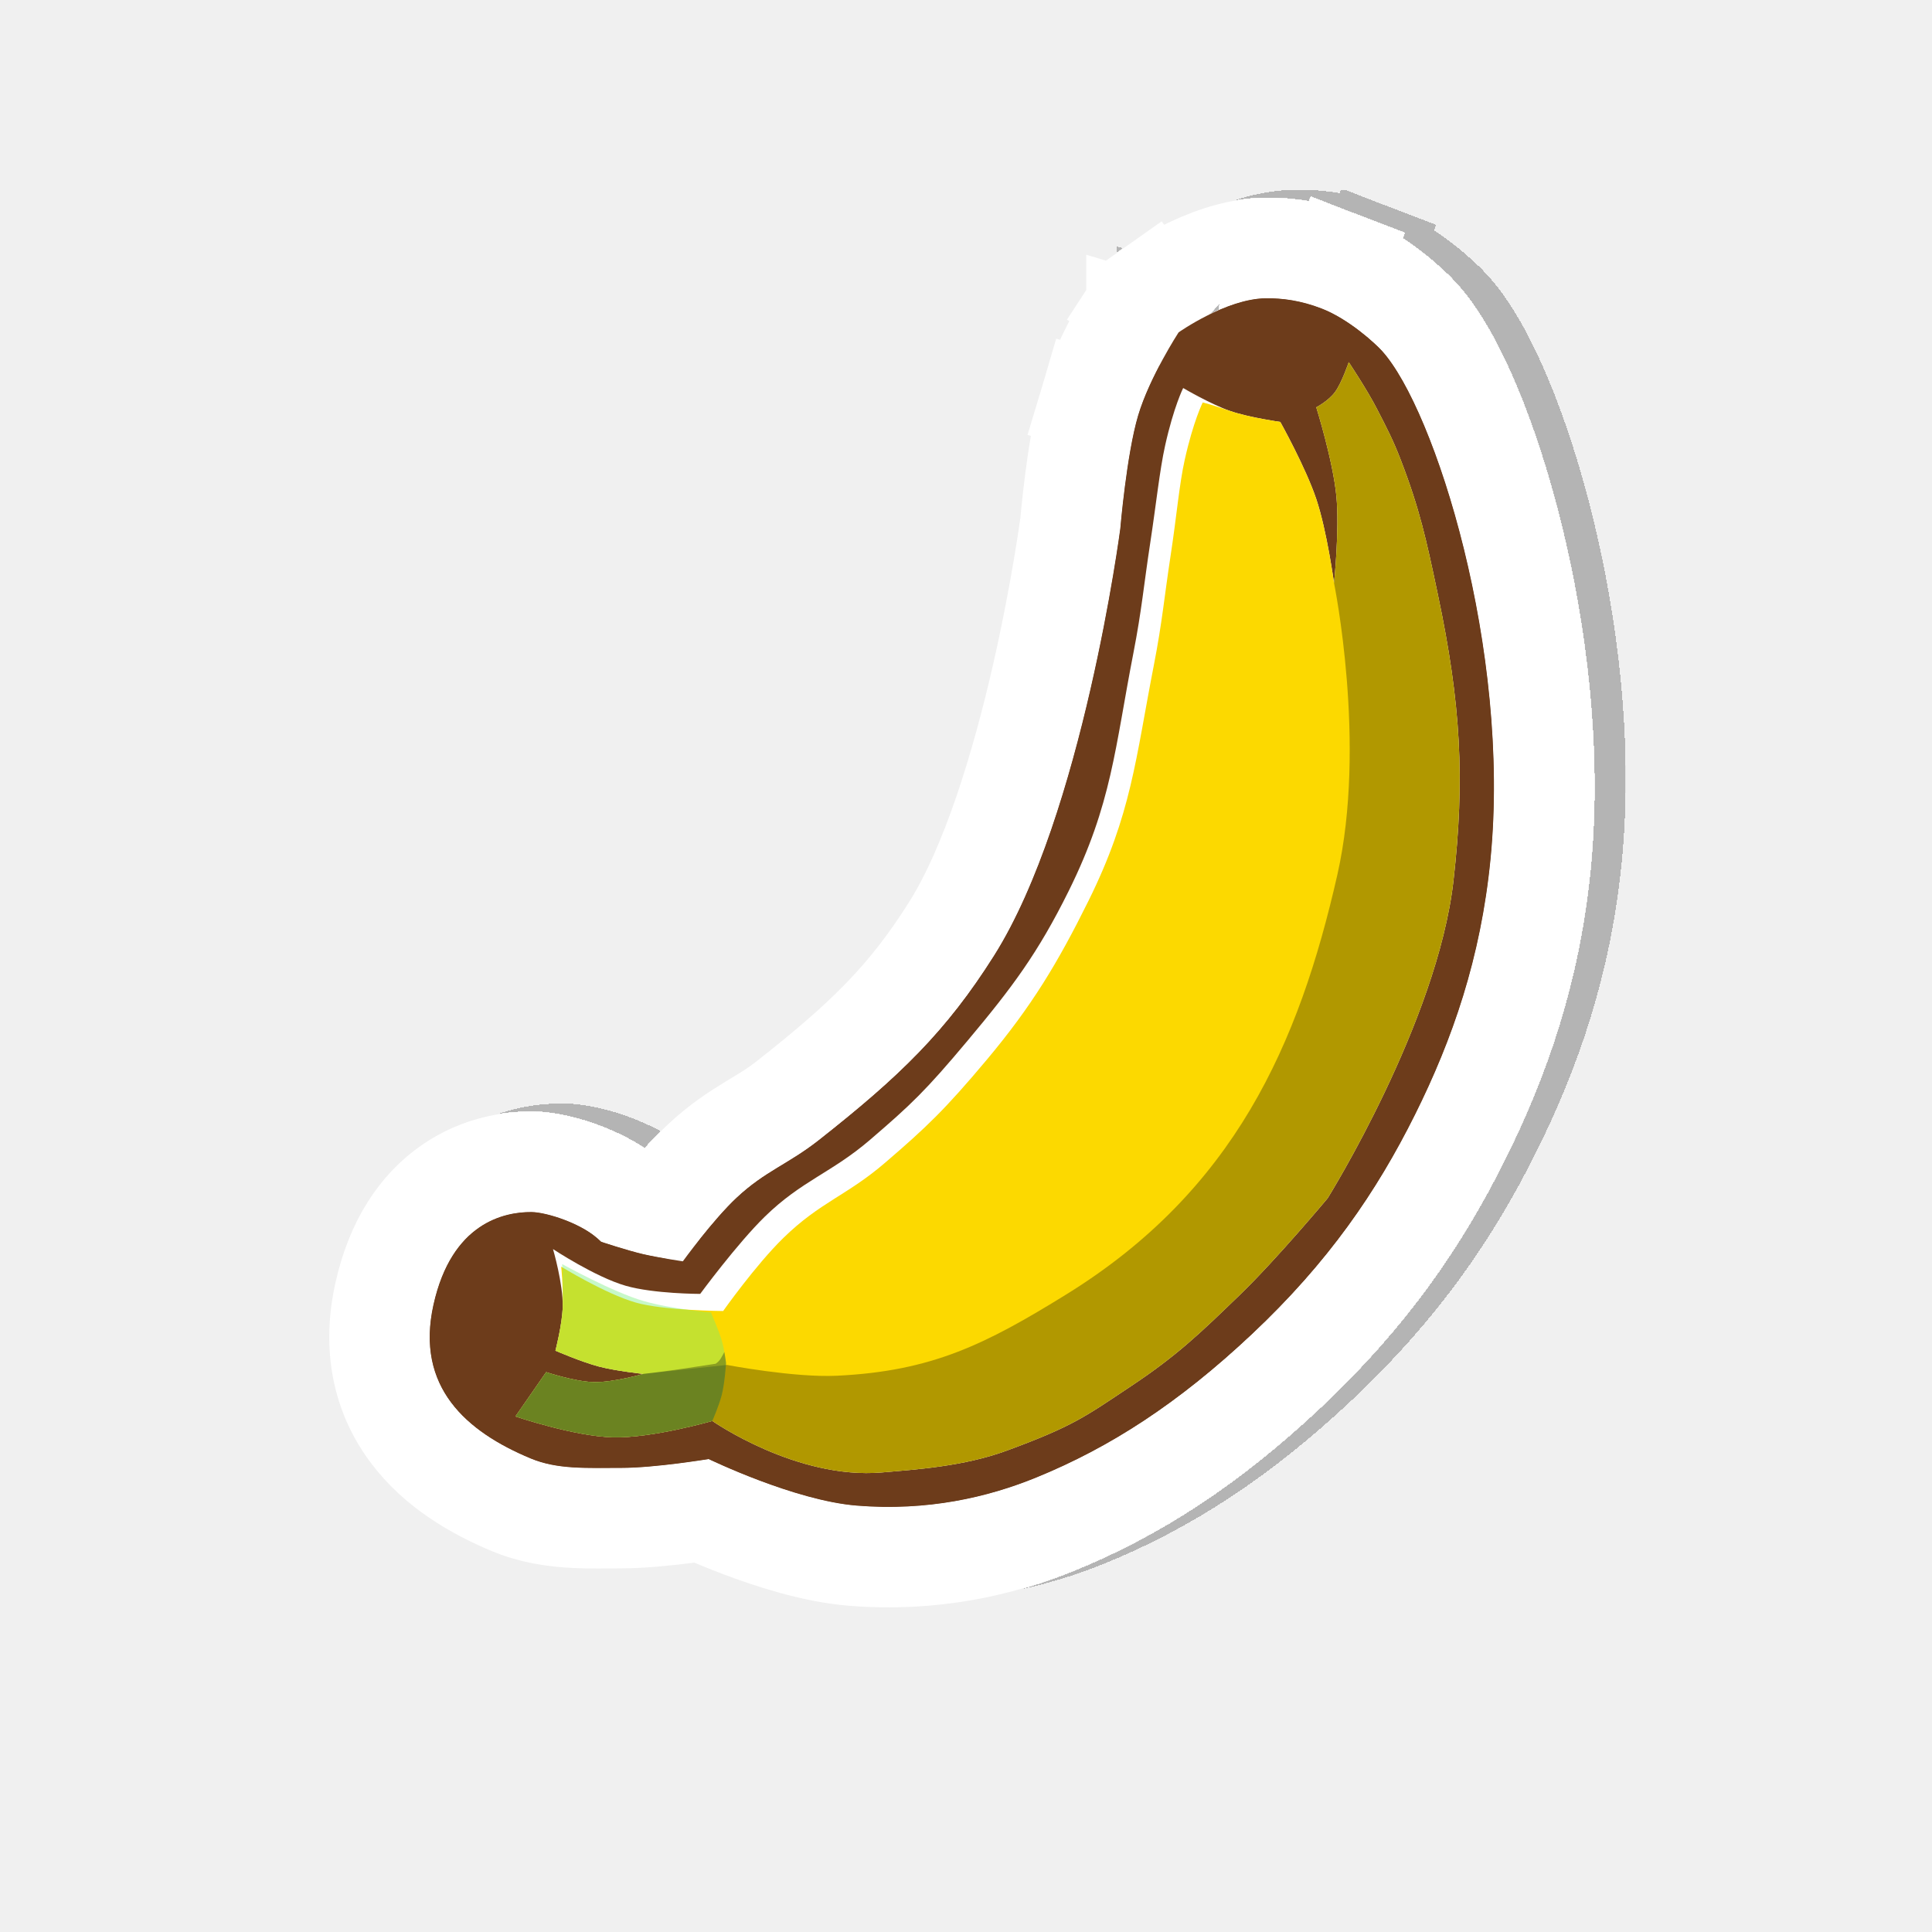
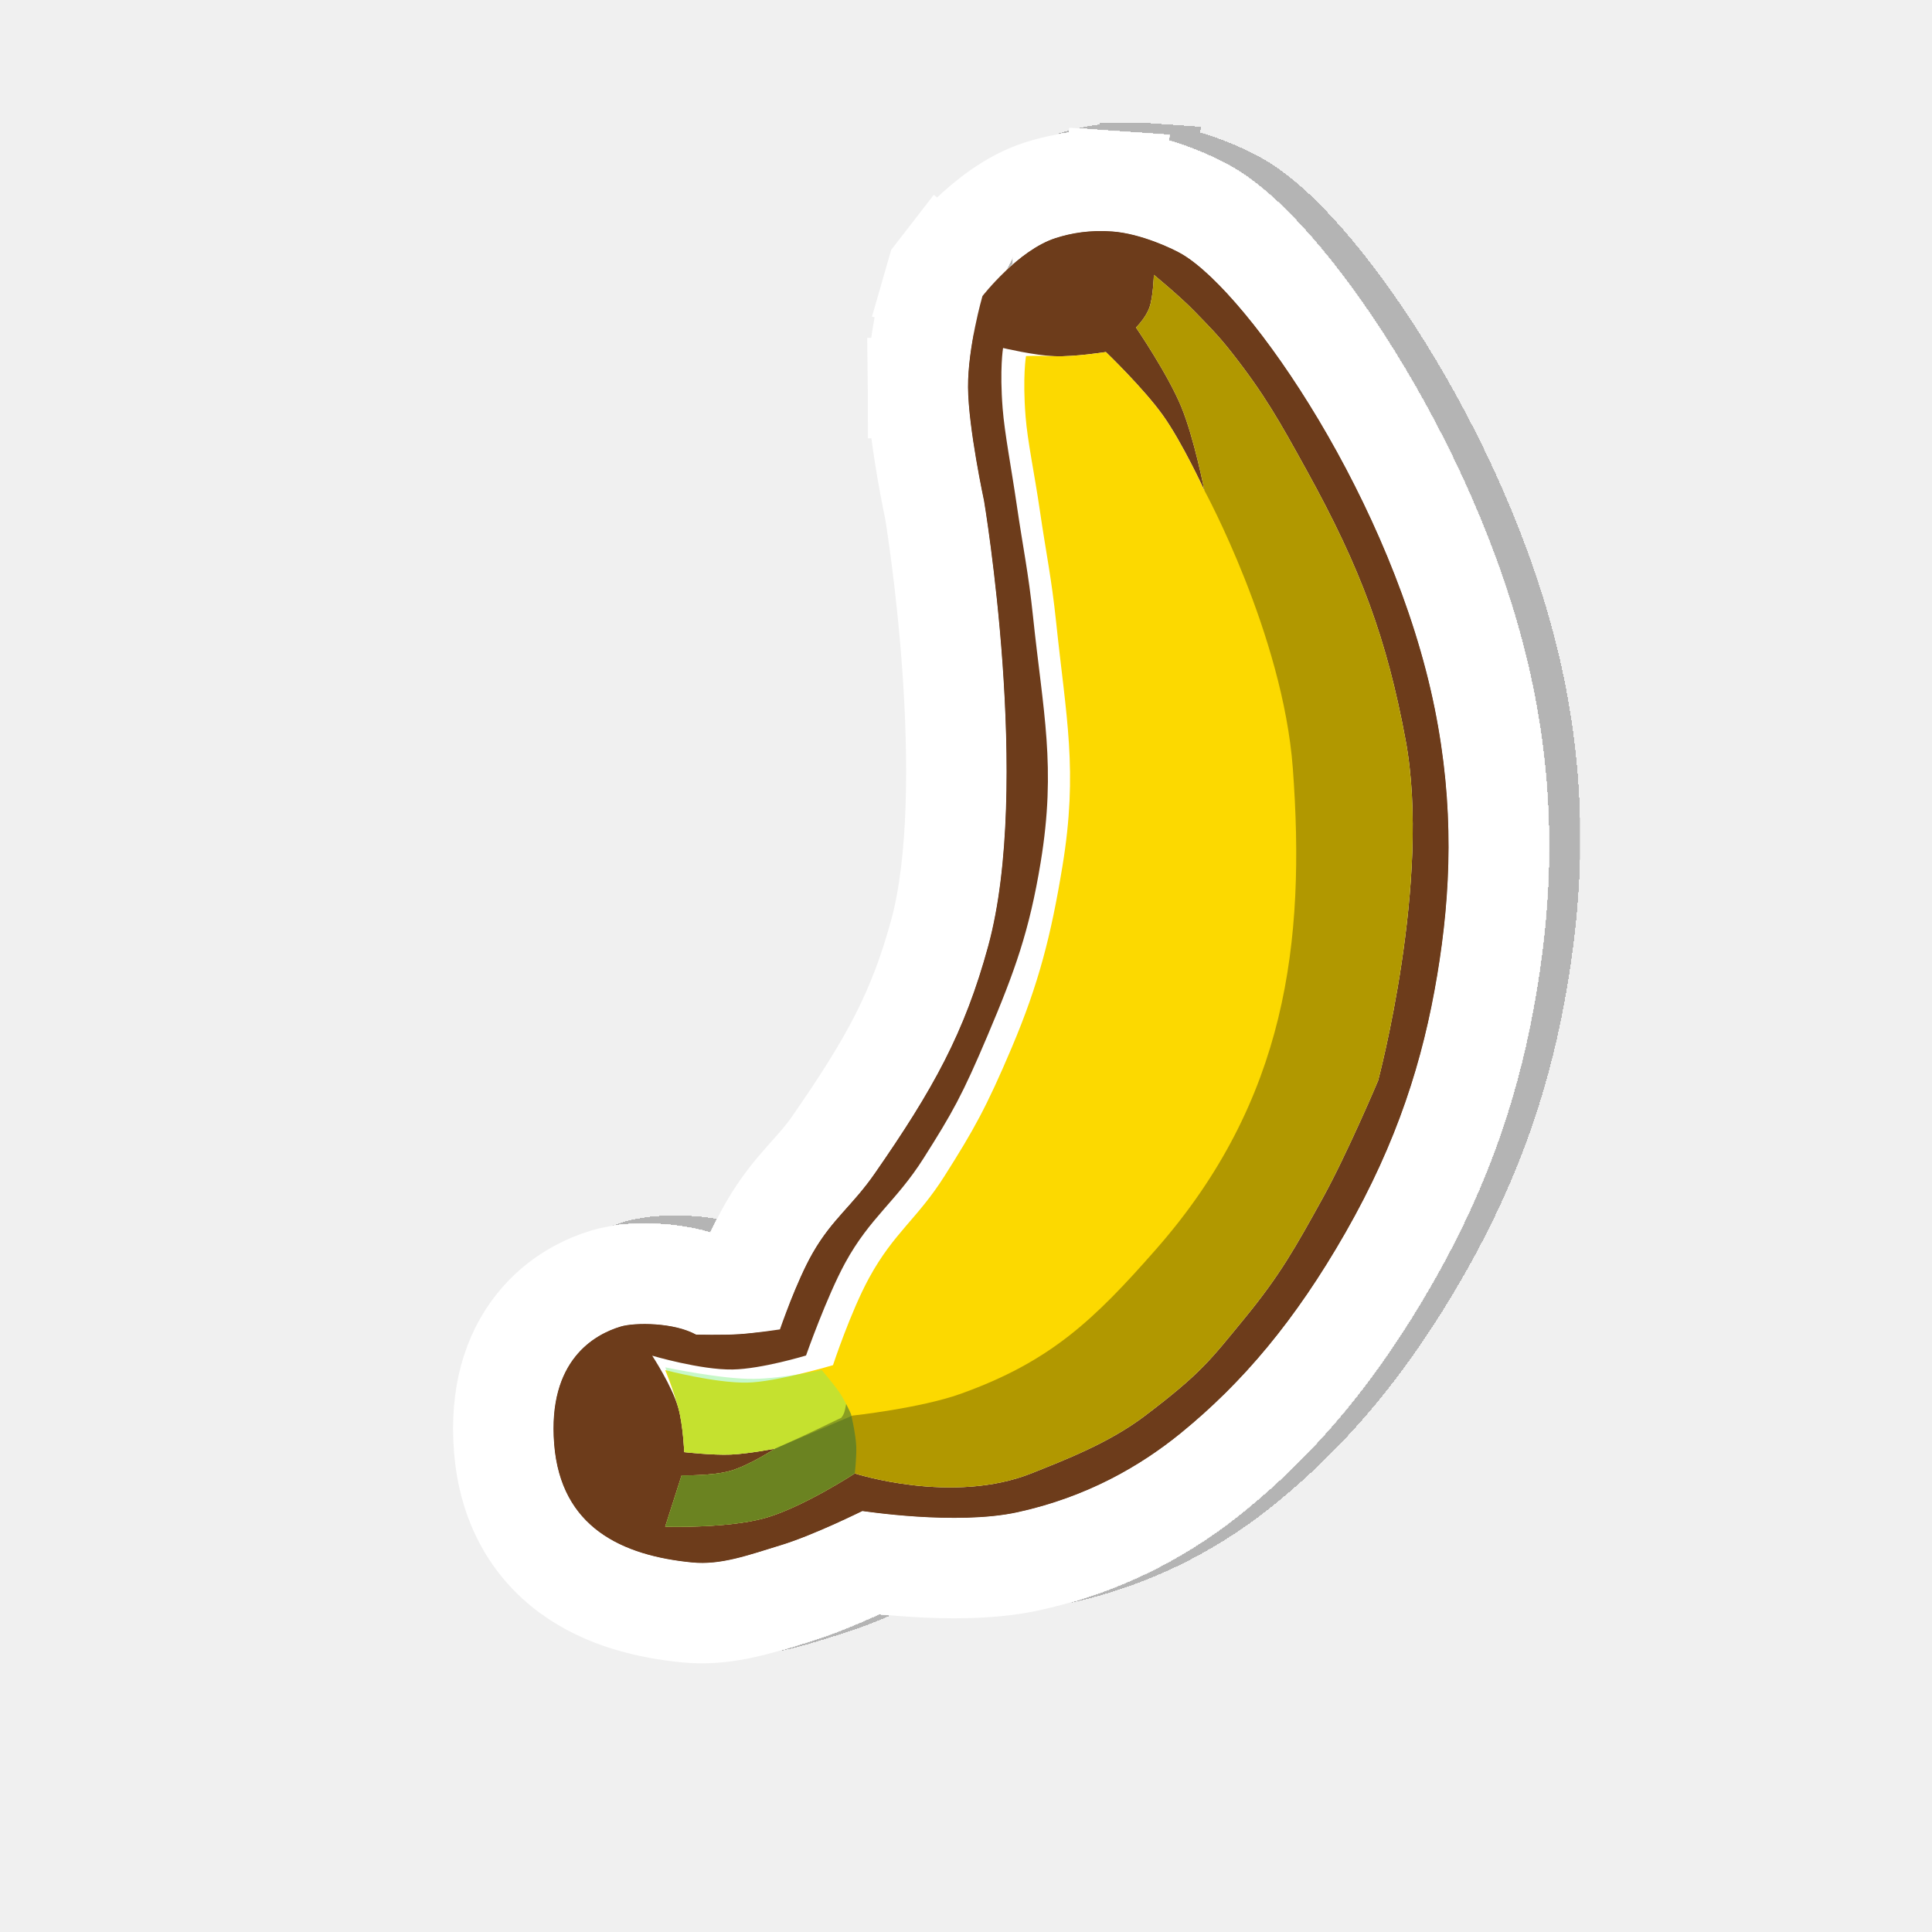
<svg xmlns="http://www.w3.org/2000/svg" width="256" height="256" viewBox="0 0 256 256" fill="none">
-   <g clip-path="url(#clip0_790_810)">
-     <g filter="url(#filter0_d_790_810)">
-       <path d="M167.679 39.526C162.459 39.601 156.171 44.041 156.171 44.041C156.171 44.041 152.337 49.925 150.81 55.049C149.276 60.199 148.446 70.049 148.446 70.049C148.446 70.049 143.465 108.022 131.72 126.629C125.359 136.708 119.205 142.646 108.514 151.064C104.429 154.28 101.407 155.15 97.61 158.701C94.461 161.646 90.48 167.131 90.48 167.131C90.48 167.131 87.25 166.659 85.216 166.182C83.001 165.663 79.627 164.534 79.627 164.534C77.391 162.173 72.41 160.615 70.42 160.603C66.817 160.581 59.847 162.016 57.434 172.898C55.021 183.779 61.768 189.699 70.332 193.259C73.85 194.721 77.575 194.503 82.258 194.505C86.829 194.507 93.904 193.328 93.904 193.328C93.904 193.328 105.223 198.826 113.515 199.499C122.888 200.259 130.864 198.409 137.306 195.779C147.074 191.791 156.122 185.962 165.884 176.781C176.025 167.242 182.411 157.903 187.492 147.702C192.453 137.744 196.213 126.971 197.502 113.822C200.213 86.182 190.16 54.284 183.127 46.502C182.199 45.475 178.683 42.253 175.116 40.879C172.362 39.817 169.91 39.493 167.679 39.526Z" fill="#6D3C1B" />
-       <path d="M156.171 44.041L152.332 38.603L151.29 39.339L150.594 40.407L156.171 44.041ZM156.171 44.041C150.594 40.407 150.594 40.408 150.593 40.408L150.593 40.41L150.59 40.413L150.585 40.421L150.571 40.443L150.525 40.514C150.488 40.572 150.437 40.652 150.374 40.752C150.247 40.953 150.071 41.236 149.858 41.587C149.432 42.289 148.851 43.276 148.217 44.441C146.992 46.692 145.392 49.923 144.431 53.149L150.81 55.049L144.431 53.149C143.496 56.289 142.852 60.512 142.451 63.631C142.242 65.257 142.083 66.71 141.977 67.757C141.924 68.282 141.884 68.708 141.856 69.005C141.844 69.133 141.835 69.238 141.828 69.317C141.82 69.378 141.808 69.46 141.794 69.562C141.757 69.827 141.701 70.225 141.624 70.742C141.471 71.777 141.238 73.288 140.921 75.164C140.286 78.921 139.321 84.118 138 89.872C135.302 101.626 131.314 114.802 126.092 123.077C120.286 132.274 114.765 137.67 104.396 145.835C102.958 146.967 101.733 147.711 100.208 148.637C99.975 148.778 99.734 148.925 99.484 149.077C97.606 150.225 95.453 151.606 93.064 153.84C91.119 155.659 89.089 158.082 87.663 159.867C87.656 159.877 87.648 159.886 87.641 159.896C87.311 159.83 87.004 159.764 86.735 159.702C85.866 159.498 84.653 159.144 83.56 158.805C83.368 158.746 83.184 158.688 83.013 158.634C81.146 157.143 79.009 156.128 77.333 155.48C75.224 154.664 72.615 153.96 70.46 153.947C67.818 153.931 63.687 154.44 59.708 157.178C55.594 160.008 52.441 164.67 50.936 171.457C49.342 178.645 50.733 184.856 54.435 189.809C57.915 194.464 62.993 197.417 67.778 199.405C72.226 201.254 76.966 201.208 80.75 201.171C81.27 201.166 81.773 201.161 82.255 201.161C84.98 201.162 88.236 200.822 90.626 200.521C91.489 200.413 92.278 200.304 92.939 200.209C92.996 200.234 93.054 200.26 93.113 200.286C94.388 200.85 96.178 201.607 98.251 202.389C102.245 203.896 107.864 205.718 112.977 206.133C123.567 206.992 132.591 204.893 139.821 201.941C150.444 197.605 160.169 191.293 170.444 181.629C181.218 171.495 188.056 161.498 193.45 150.67C198.69 140.149 202.742 128.591 204.127 114.472C205.575 99.703 203.61 84.037 200.431 71.124C198.835 64.642 196.903 58.729 194.862 53.849C192.89 49.133 190.594 44.838 188.066 42.04C187.283 41.174 185.861 39.843 184.164 38.54C182.476 37.245 180.13 35.678 177.51 34.668L175.116 40.879L177.51 34.668C173.889 33.273 170.584 32.827 167.582 32.87C163.416 32.93 159.426 34.633 156.976 35.866C155.645 36.536 154.518 37.197 153.72 37.694C153.318 37.944 152.992 38.157 152.757 38.313C152.639 38.392 152.544 38.457 152.472 38.506C152.437 38.53 152.407 38.551 152.383 38.567L152.353 38.589L152.341 38.597L152.336 38.6L152.334 38.602C152.333 38.603 152.332 38.603 156.171 44.041Z" stroke="white" stroke-width="13.312" />
+   <g clip-path="url(#clip0_802_40824)">
+     <g filter="url(#filter0_d_802_40824)">
+       <path d="M139.863 31.553C134.894 33.151 130.178 39.235 130.178 39.235C130.178 39.235 128.232 45.983 128.27 51.33C128.309 56.703 130.394 66.365 130.394 66.365C130.394 66.365 136.734 104.135 130.942 125.364C127.806 136.861 123.656 144.34 115.894 155.516C112.928 159.785 110.292 161.501 107.7 166.007C105.549 169.744 103.346 176.153 103.346 176.153C103.346 176.153 100.119 176.646 98.035 176.784C95.764 176.936 92.207 176.843 92.207 176.843C89.379 175.239 84.161 175.205 82.253 175.775C78.802 176.808 72.556 180.218 73.43 191.329C74.303 202.441 82.486 206.13 91.717 207.03C95.509 207.4 99.007 206.102 103.486 204.735C107.858 203.4 114.28 200.204 114.28 200.204C114.28 200.204 126.711 202.153 134.838 200.372C144.023 198.358 151.11 194.257 156.501 189.859C164.677 183.189 171.625 174.97 178.276 163.335C185.185 151.248 188.562 140.451 190.438 129.21C192.271 118.236 192.717 106.835 190.106 93.883C184.616 66.659 165.676 39.094 156.676 33.708C155.489 32.997 151.184 30.944 147.371 30.672C144.426 30.462 141.987 30.869 139.863 31.553Z" fill="#6D3C1B" />
+       <path d="M130.178 39.235L124.917 35.158L124.136 36.166L123.783 37.391L130.178 39.235ZM130.178 39.235C123.783 37.391 123.782 37.391 123.782 37.392L123.782 37.394L123.781 37.397L123.778 37.407L123.771 37.432L123.748 37.513C123.729 37.579 123.704 37.671 123.673 37.785C123.61 38.014 123.525 38.336 123.423 38.735C123.221 39.53 122.954 40.644 122.689 41.944C122.175 44.455 121.59 48.011 121.614 51.377L128.27 51.33L121.614 51.377C121.638 54.654 122.257 58.881 122.785 61.981C123.061 63.597 123.334 65.033 123.539 66.065C123.641 66.583 123.727 67.001 123.788 67.294C123.814 67.42 123.836 67.522 123.852 67.6C123.862 67.661 123.875 67.743 123.891 67.845C123.933 68.108 123.996 68.505 124.074 69.022C124.23 70.057 124.448 71.57 124.694 73.457C125.186 77.236 125.782 82.488 126.201 88.376C127.057 100.405 127.096 114.172 124.521 123.612C121.658 134.105 117.956 140.88 110.427 151.719C109.383 153.222 108.429 154.292 107.241 155.623C107.059 155.827 106.872 156.037 106.678 156.255C105.217 157.902 103.562 159.852 101.931 162.687C100.602 164.995 99.369 167.906 98.528 170.03C98.524 170.041 98.519 170.053 98.515 170.064C98.181 170.097 97.867 170.125 97.592 170.143C96.701 170.203 95.438 170.219 94.294 170.215C94.093 170.214 93.9 170.212 93.72 170.211C91.5 169.331 89.159 168.985 87.367 168.855C85.112 168.691 82.41 168.781 80.346 169.399C77.814 170.156 74.013 171.85 71.008 175.632C67.902 179.541 66.249 184.921 66.794 191.851C67.371 199.191 70.518 204.725 75.506 208.379C80.195 211.813 85.915 213.152 91.072 213.655C95.866 214.122 100.385 212.692 103.993 211.55C104.489 211.393 104.969 211.241 105.429 211.101C108.035 210.305 111.05 209.028 113.248 208.042C114.042 207.685 114.764 207.351 115.368 207.067C115.43 207.074 115.493 207.082 115.557 207.09C116.942 207.256 118.875 207.457 121.085 207.598C125.345 207.872 131.252 207.972 136.263 206.873C146.641 204.599 154.657 199.953 160.709 195.016C169.599 187.763 177.054 178.885 184.054 166.638C191.395 153.797 195.011 142.238 197.003 130.306C198.939 118.713 199.435 106.475 196.63 92.568C193.697 78.021 187.238 63.613 180.423 52.195C177.002 46.463 173.425 41.373 170.046 37.303C166.781 33.37 163.33 29.933 160.094 27.996C159.093 27.397 157.344 26.54 155.339 25.791C153.347 25.046 150.645 24.233 147.844 24.033L147.371 30.672L147.844 24.033C143.974 23.757 140.683 24.297 137.825 25.216C133.858 26.492 130.54 29.286 128.558 31.182C127.48 32.212 126.596 33.174 125.978 33.882C125.667 34.239 125.417 34.538 125.238 34.756C125.149 34.866 125.077 34.956 125.023 35.023C124.996 35.057 124.973 35.086 124.956 35.108L124.933 35.138L124.924 35.149L124.92 35.154L124.919 35.156C124.918 35.157 124.917 35.158 130.178 39.235Z" stroke="white" stroke-width="13.312" />
    </g>
-     <path d="M167.679 39.526C162.459 39.601 156.171 44.041 156.171 44.041C156.171 44.041 152.337 49.925 150.81 55.049C149.276 60.199 148.446 70.049 148.446 70.049C148.446 70.049 143.465 108.022 131.72 126.629C125.359 136.708 119.205 142.646 108.514 151.064C104.429 154.28 101.407 155.15 97.61 158.701C94.461 161.646 90.48 167.131 90.48 167.131C90.48 167.131 87.25 166.659 85.216 166.182C83.001 165.663 79.627 164.534 79.627 164.534C77.391 162.173 72.41 160.615 70.42 160.603C66.817 160.581 59.847 162.016 57.434 172.898C55.021 183.779 61.768 189.699 70.332 193.259C73.85 194.721 77.575 194.503 82.258 194.505C86.829 194.507 93.904 193.328 93.904 193.328C93.904 193.328 105.223 198.826 113.515 199.499C122.888 200.259 130.864 198.409 137.306 195.779C147.074 191.791 156.122 185.962 165.884 176.781C176.025 167.242 182.411 157.903 187.492 147.702C192.453 137.744 196.213 126.971 197.502 113.822C200.213 86.182 190.16 54.284 183.127 46.502C182.199 45.475 178.683 42.253 175.116 40.879C172.362 39.817 169.91 39.493 167.679 39.526Z" fill="#6D3C1B" />
-     <path d="M68.3 187.684L72.37 181.815C72.37 181.815 76.15 183.073 78.659 183.137C81.264 183.203 85.243 182.052 85.243 182.052C85.243 182.052 81.641 181.669 79.405 181.087C77.069 180.48 73.598 178.974 73.598 178.974C73.598 178.974 74.515 175.446 74.562 173.135C74.624 170.116 73.276 165.51 73.276 165.51C73.276 165.51 78.865 169.208 82.917 170.374C86.64 171.445 92.778 171.448 92.778 171.448C92.778 171.448 97.675 164.794 101.337 161.217C106.237 156.43 110.178 155.419 115.3 151.019C120.745 146.342 122.646 144.537 128.192 137.917C134.119 130.844 137.52 126.314 141.615 118.045C147.335 106.492 147.732 99.109 150.18 86.54C151.287 80.856 151.546 77.606 152.421 71.882C153.186 66.873 153.662 62.297 154.381 59.056C155.522 53.911 156.775 51.417 156.775 51.417C156.775 51.417 160.453 53.576 163.016 54.462C165.521 55.328 169.646 55.908 169.646 55.908C169.646 55.908 173.027 61.969 174.426 66.158C175.83 70.362 176.768 77.262 176.768 77.262C176.768 77.262 177.504 70.24 177.081 65.771C176.637 61.067 174.414 53.969 174.414 53.969C174.414 53.969 175.99 53.161 176.884 51.966C177.785 50.76 178.717 47.992 178.717 47.992C178.717 47.992 181.169 51.673 182.458 54.188C183.786 56.781 184.561 58.226 185.608 60.944C188.154 67.555 189.005 71.587 190.447 78.415L190.525 78.788C193.587 93.287 194.114 103.249 192.595 116.678C190.473 135.439 175.921 158.77 175.921 158.77C175.921 158.77 169.153 166.871 164.301 171.562C158.998 176.691 155.969 179.616 149.825 183.701C143.802 187.707 142.198 188.98 133.378 192.222C127.692 194.312 121.288 194.724 116.855 195.105C105.531 196.077 94.388 188.281 94.388 188.281C94.388 188.281 86.429 190.581 81.219 190.451C76.061 190.323 68.3 187.684 68.3 187.684Z" fill="white" />
-     <path d="M68.299 187.684L72.37 181.815C72.37 181.815 76.15 183.073 78.658 183.137C81.263 183.203 85.243 182.052 85.243 182.052C85.243 182.052 81.641 181.669 79.404 181.087C77.069 180.48 73.597 178.974 73.597 178.974C73.597 178.974 74.514 175.446 74.562 173.135C74.624 170.116 74.361 167.84 74.361 167.84C74.361 167.84 80.183 171.429 84.236 172.595C87.959 173.666 95.82 173.716 95.82 173.716C95.82 173.716 100.128 167.621 103.789 164.044C108.689 159.257 112.164 158.463 117.286 154.063C122.732 149.386 125.222 147.022 130.769 140.402C136.695 133.33 140.128 127.65 144.222 119.381C149.943 107.828 150.448 100.678 152.897 88.109C154.004 82.425 154.262 79.175 155.137 73.451C155.903 68.442 156.254 64.207 156.973 60.967C158.114 55.822 159.367 53.328 159.367 53.328C159.367 53.328 160.452 53.576 163.015 54.462C165.52 55.328 169.646 55.908 169.646 55.908C169.646 55.908 173.027 61.969 174.425 66.158C175.829 70.362 176.767 77.262 176.767 77.262C176.767 77.262 177.503 70.24 177.081 65.771C176.636 61.067 174.413 53.969 174.413 53.969C174.413 53.969 175.99 53.161 176.883 51.966C177.785 50.76 178.717 47.991 178.717 47.991C178.717 47.991 181.168 51.673 182.457 54.188C183.785 56.781 184.561 58.226 185.607 60.944C188.153 67.555 189.004 71.587 190.446 78.415L190.525 78.788C193.587 93.287 194.113 103.249 192.594 116.678C190.472 135.439 175.92 158.77 175.92 158.77C175.92 158.77 169.152 166.871 164.301 171.562C158.997 176.691 155.968 179.616 149.825 183.701C143.801 187.707 142.197 188.98 133.378 192.222C127.691 194.312 121.288 194.724 116.855 195.105C105.53 196.077 94.387 188.281 94.387 188.281C94.387 188.281 86.429 190.581 81.218 190.451C76.06 190.323 68.299 187.684 68.299 187.684Z" fill="#FCD900" />
-     <path d="M68.299 187.684L72.37 181.815C72.37 181.815 76.15 183.073 78.658 183.137C81.263 183.203 85.243 182.052 85.243 182.052L96.315 180.86C96.315 180.86 105.221 182.561 110.88 182.293C123.471 181.695 130.583 178.14 141.303 171.509C163.54 157.757 172.106 138.427 177.206 115.913C181.133 98.574 176.767 77.262 176.767 77.262C176.767 77.262 177.503 70.241 177.081 65.771C176.636 61.067 174.413 53.969 174.413 53.969C174.413 53.969 175.99 53.162 176.883 51.967C177.784 50.761 178.717 47.992 178.717 47.992C178.717 47.992 181.168 51.673 182.457 54.189C183.785 56.781 184.561 58.226 185.607 60.944C188.199 67.675 189.034 71.732 190.525 78.788C193.586 93.287 194.113 103.25 192.594 116.678C190.472 135.439 175.92 158.771 175.92 158.771C175.92 158.771 169.152 166.871 164.301 171.563C158.997 176.691 155.968 179.617 149.825 183.702C143.801 187.707 142.197 188.98 133.378 192.222C127.691 194.312 121.288 194.725 116.855 195.105C105.53 196.077 94.387 188.282 94.387 188.282C94.387 188.282 86.429 190.581 81.218 190.452C76.06 190.324 68.299 187.684 68.299 187.684Z" fill="black" fill-opacity="0.3" />
-     <path d="M68.3 187.684L72.37 181.815C72.37 181.815 76.15 183.073 78.659 183.137C81.264 183.203 85.243 182.052 85.243 182.052C85.243 182.052 81.641 181.669 79.404 181.087C77.069 180.48 73.597 178.974 73.597 178.974C73.597 178.974 74.515 175.446 74.562 173.135C74.624 170.116 74.486 167.499 74.486 167.499C74.486 167.499 81.224 171.227 85.277 172.393C88.999 173.464 94.205 173.902 94.205 173.902C94.205 173.902 95.224 176.247 95.602 177.505C96.012 178.872 96.206 180.626 96.206 180.626C96.206 180.626 96.045 183.247 95.63 184.866C95.278 186.241 94.387 188.281 94.387 188.281C94.387 188.281 86.429 190.581 81.219 190.452C76.061 190.323 68.3 187.684 68.3 187.684Z" fill="#75ED77" fill-opacity="0.4" />
-     <path d="M68.299 187.684L72.37 181.815C72.37 181.815 76.149 183.073 78.658 183.137C81.263 183.203 85.243 182.052 85.243 182.052C85.243 182.052 88.388 181.674 90.32 181.386C92.24 181.099 94.824 180.704 94.824 180.704C94.824 180.704 95.177 180.484 95.414 180.145C95.627 179.841 95.983 179.148 95.983 179.148C96.133 179.97 96.206 180.626 96.206 180.626C96.206 180.626 96.045 183.247 95.63 184.866C95.278 186.241 94.387 188.281 94.387 188.281C94.387 188.281 86.429 190.581 81.218 190.452C76.06 190.323 68.299 187.684 68.299 187.684Z" fill="#010100" fill-opacity="0.3" />
+     <path d="M139.863 31.553C134.894 33.151 130.178 39.235 130.178 39.235C130.178 39.235 128.232 45.983 128.27 51.33C128.309 56.703 130.394 66.365 130.394 66.365C130.394 66.365 136.734 104.135 130.942 125.364C127.806 136.861 123.656 144.34 115.894 155.516C112.928 159.785 110.292 161.501 107.7 166.007C105.549 169.744 103.346 176.153 103.346 176.153C103.346 176.153 100.119 176.646 98.035 176.784C95.764 176.936 92.207 176.843 92.207 176.843C89.379 175.239 84.161 175.205 82.253 175.775C78.802 176.808 72.556 180.218 73.43 191.329C74.303 202.441 82.486 206.13 91.717 207.03C95.509 207.4 99.007 206.102 103.486 204.735C107.858 203.4 114.28 200.204 114.28 200.204C114.28 200.204 126.711 202.153 134.838 200.372C144.023 198.358 151.11 194.257 156.501 189.859C164.677 183.189 171.625 174.97 178.276 163.335C185.185 151.248 188.562 140.451 190.438 129.21C192.271 118.236 192.717 106.835 190.106 93.883C184.616 66.659 165.676 39.094 156.676 33.708C155.489 32.997 151.184 30.944 147.371 30.672C144.426 30.462 141.987 30.869 139.863 31.553Z" fill="#6D3C1B" />
+     <path d="M88.143 202.293L90.32 195.49C90.32 195.49 94.302 195.588 96.72 194.916C99.231 194.218 102.7 191.953 102.7 191.953C102.7 191.953 99.143 192.64 96.834 192.738C94.423 192.84 90.663 192.414 90.663 192.414C90.663 192.414 90.509 188.772 89.879 186.549C89.055 183.644 86.419 179.634 86.419 179.634C86.419 179.634 92.844 181.535 97.061 181.465C100.934 181.401 106.805 179.61 106.805 179.61C106.805 179.61 109.543 171.815 111.999 167.324C115.285 161.313 118.758 159.194 122.37 153.489C126.21 147.424 127.5 145.142 130.868 137.19C134.468 128.693 136.396 123.366 137.894 114.261C139.987 101.541 138.208 94.364 136.874 81.629C136.271 75.87 135.568 72.686 134.731 66.956C133.999 61.943 133.116 57.427 132.856 54.118C132.443 48.864 132.911 46.112 132.911 46.112C132.911 46.112 137.06 47.102 139.771 47.2C142.419 47.296 146.534 46.644 146.534 46.644C146.534 46.644 151.539 51.452 154.102 55.049C156.673 58.659 159.587 64.983 159.587 64.983C159.587 64.983 158.239 58.053 156.528 53.902C154.727 49.533 150.526 43.395 150.526 43.395C150.526 43.395 151.798 42.163 152.302 40.758C152.812 39.342 152.894 36.421 152.894 36.421C152.894 36.421 156.314 39.225 158.283 41.254C160.311 43.345 161.475 44.5 163.271 46.794C167.638 52.371 169.63 55.978 173.006 62.086L173.19 62.42C180.357 75.39 183.773 84.763 186.247 98.049C189.703 116.611 182.608 143.177 182.608 143.177C182.608 143.177 178.504 152.903 175.237 158.808C171.664 165.263 169.623 168.946 164.942 174.649C160.353 180.24 159.191 181.927 151.705 187.605C146.878 191.267 140.875 193.533 136.747 195.193C126.201 199.434 113.266 195.237 113.266 195.237C113.266 195.237 106.328 199.763 101.307 201.162C96.337 202.548 88.143 202.293 88.143 202.293Z" fill="white" />
+     <path d="M88.143 202.293L90.32 195.491C90.32 195.491 94.302 195.588 96.72 194.916C99.231 194.218 102.699 191.953 102.699 191.953C102.699 191.953 99.143 192.64 96.834 192.738C94.423 192.84 90.663 192.414 90.663 192.414C90.663 192.414 90.508 188.772 89.878 186.549C89.055 183.644 88.138 181.544 88.138 181.544C88.138 181.544 94.755 183.273 98.972 183.204C102.845 183.139 110.377 180.889 110.377 180.889C110.377 180.889 112.715 173.801 115.17 169.31C118.457 163.299 121.547 161.524 125.16 155.819C129 149.754 130.69 146.765 134.059 138.813C137.658 130.317 139.281 123.882 140.779 114.777C142.872 102.056 141.264 95.071 139.931 82.335C139.328 76.576 138.625 73.393 137.788 67.663C137.055 62.649 136.154 58.496 135.894 55.187C135.481 49.934 135.949 47.182 135.949 47.182C135.949 47.182 137.06 47.102 139.77 47.2C142.419 47.296 146.534 46.645 146.534 46.645C146.534 46.645 151.539 51.452 154.101 55.049C156.672 58.659 159.587 64.983 159.587 64.983C159.587 64.983 158.238 58.053 156.527 53.902C154.727 49.534 150.526 43.396 150.526 43.396C150.526 43.396 151.797 42.163 152.302 40.759C152.812 39.342 152.893 36.422 152.893 36.422C152.893 36.422 156.314 39.225 158.282 41.254C160.311 43.345 161.474 44.5 163.27 46.794C167.638 52.371 169.63 55.978 173.005 62.086L173.19 62.42C180.357 75.39 183.773 84.763 186.247 98.049C189.703 116.611 182.608 143.178 182.608 143.178C182.608 143.178 178.504 152.903 175.236 158.808C171.664 165.263 169.623 168.946 164.942 174.649C160.352 180.24 159.191 181.927 151.704 187.605C146.878 191.267 140.874 193.534 136.746 195.194C126.201 199.434 113.265 195.237 113.265 195.237C113.265 195.237 106.327 199.763 101.307 201.162C96.337 202.548 88.143 202.293 88.143 202.293Z" fill="#FCD900" />
+     <path d="M88.143 202.293L90.32 195.491C90.32 195.491 94.302 195.588 96.72 194.916C99.231 194.218 102.7 191.953 102.7 191.953L112.939 187.576C112.939 187.576 121.954 186.599 127.287 184.688C139.153 180.435 144.915 174.956 153.228 165.481C170.472 145.828 173.013 124.838 171.307 101.816C169.994 84.087 159.587 64.983 159.587 64.983C159.587 64.983 158.239 58.053 156.528 53.903C154.727 49.534 150.526 43.396 150.526 43.396C150.526 43.396 151.798 42.163 152.303 40.759C152.812 39.342 152.894 36.422 152.894 36.422C152.894 36.422 156.314 39.225 158.283 41.254C160.311 43.345 161.475 44.5 163.271 46.794C167.717 52.472 169.702 56.108 173.19 62.42C180.357 75.391 183.773 84.763 186.247 98.049C189.703 116.611 182.608 143.178 182.608 143.178C182.608 143.178 178.504 152.903 175.237 158.808C171.664 165.263 169.623 168.946 164.942 174.649C160.353 180.24 159.191 181.927 151.705 187.605C146.878 191.267 140.875 193.534 136.747 195.194C126.201 199.434 113.266 195.237 113.266 195.237C113.266 195.237 106.328 199.763 101.307 201.163C96.337 202.548 88.143 202.293 88.143 202.293Z" fill="black" fill-opacity="0.3" />
+     <path d="M88.143 202.293L90.32 195.491C90.32 195.491 94.302 195.588 96.72 194.916C99.231 194.218 102.699 191.953 102.699 191.953C102.699 191.953 99.143 192.64 96.834 192.738C94.423 192.84 90.663 192.414 90.663 192.414C90.663 192.414 90.509 188.772 89.878 186.549C89.055 183.644 88.158 181.181 88.158 181.181C88.158 181.181 95.691 182.777 99.908 182.707C103.781 182.643 108.887 181.539 108.887 181.539C108.887 181.539 110.547 183.484 111.276 184.577C112.069 185.764 112.767 187.385 112.767 187.385C112.767 187.385 113.379 189.938 113.456 191.607C113.521 193.025 113.266 195.237 113.266 195.237C113.266 195.237 106.327 199.763 101.307 201.162C96.337 202.548 88.143 202.293 88.143 202.293Z" fill="#75ED77" fill-opacity="0.4" />
+     <path d="M88.143 202.293L90.32 195.49C90.32 195.49 94.302 195.588 96.72 194.916C99.231 194.218 102.699 191.953 102.699 191.953C102.699 191.953 105.596 190.672 107.361 189.831C109.113 188.996 111.468 187.863 111.468 187.863C111.468 187.863 111.741 187.549 111.869 187.156C111.984 186.803 112.122 186.036 112.122 186.036C112.506 186.778 112.767 187.385 112.767 187.385C112.767 187.385 113.379 189.938 113.456 191.607C113.521 193.025 113.266 195.237 113.266 195.237C113.266 195.237 106.327 199.763 101.307 201.162C96.337 202.548 88.143 202.293 88.143 202.293Z" fill="#010100" fill-opacity="0.3" />
  </g>
  <defs>
-     <filter id="filter0_d_790_810" x="43.629" y="25.187" width="171.734" height="187.796" filterUnits="userSpaceOnUse" color-interpolation-filters="sRGB">
+     <filter id="filter0_d_802_40824" x="60.036" y="16.281" width="149.311" height="204.117" filterUnits="userSpaceOnUse" color-interpolation-filters="sRGB">
      <feFlood flood-opacity="0" result="BackgroundImageFix" />
      <feColorMatrix in="SourceAlpha" type="matrix" values="0 0 0 0 0 0 0 0 0 0 0 0 0 0 0 0 0 0 127 0" result="hardAlpha" />
      <feOffset dx="4.096" dy="-1.024" />
      <feComposite in2="hardAlpha" operator="out" />
      <feColorMatrix type="matrix" values="0 0 0 0 0 0 0 0 0 0 0 0 0 0 0 0 0 0 0.25 0" />
-       <feBlend mode="normal" in2="BackgroundImageFix" result="effect1_dropShadow_790_810" />
-       <feBlend mode="normal" in="SourceGraphic" in2="effect1_dropShadow_790_810" result="shape" />
+       <feBlend mode="normal" in2="BackgroundImageFix" result="effect1_dropShadow_802_40824" />
+       <feBlend mode="normal" in="SourceGraphic" in2="effect1_dropShadow_802_40824" result="shape" />
    </filter>
-     <clipPath id="clip0_790_810">
+     <clipPath id="clip0_802_40824">
      <rect width="256" height="256" fill="white" />
    </clipPath>
  </defs>
</svg>
